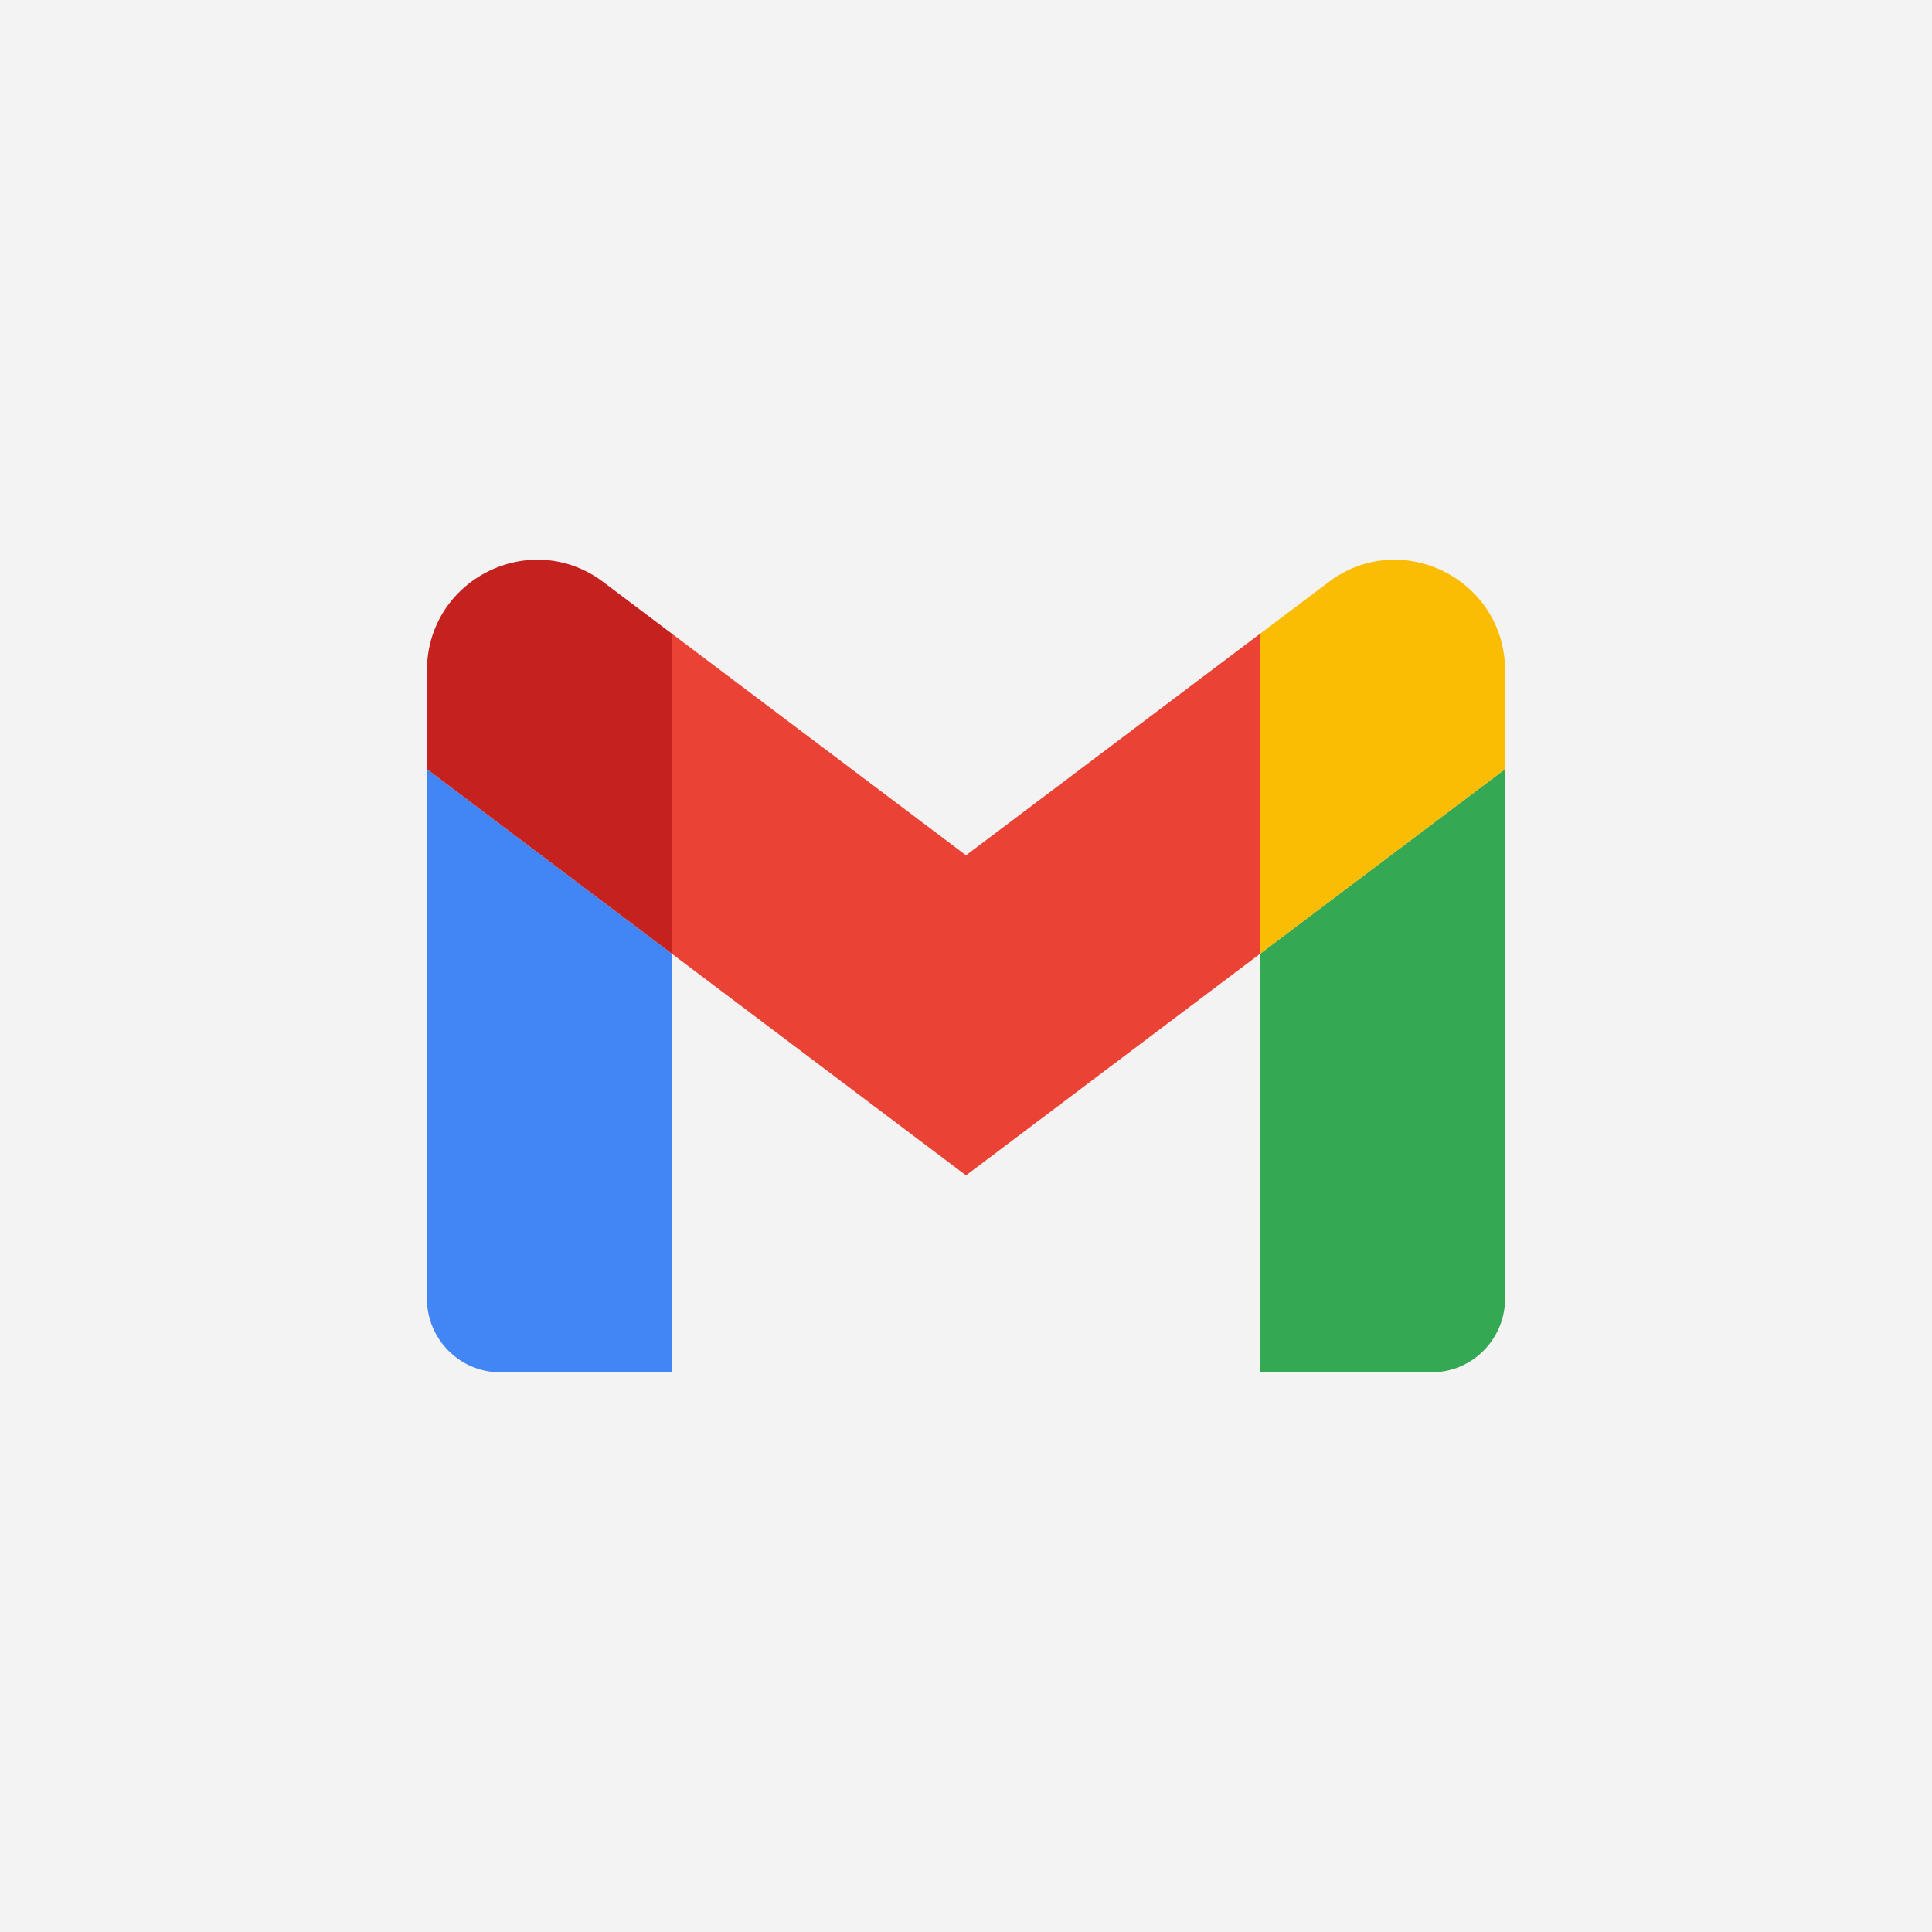
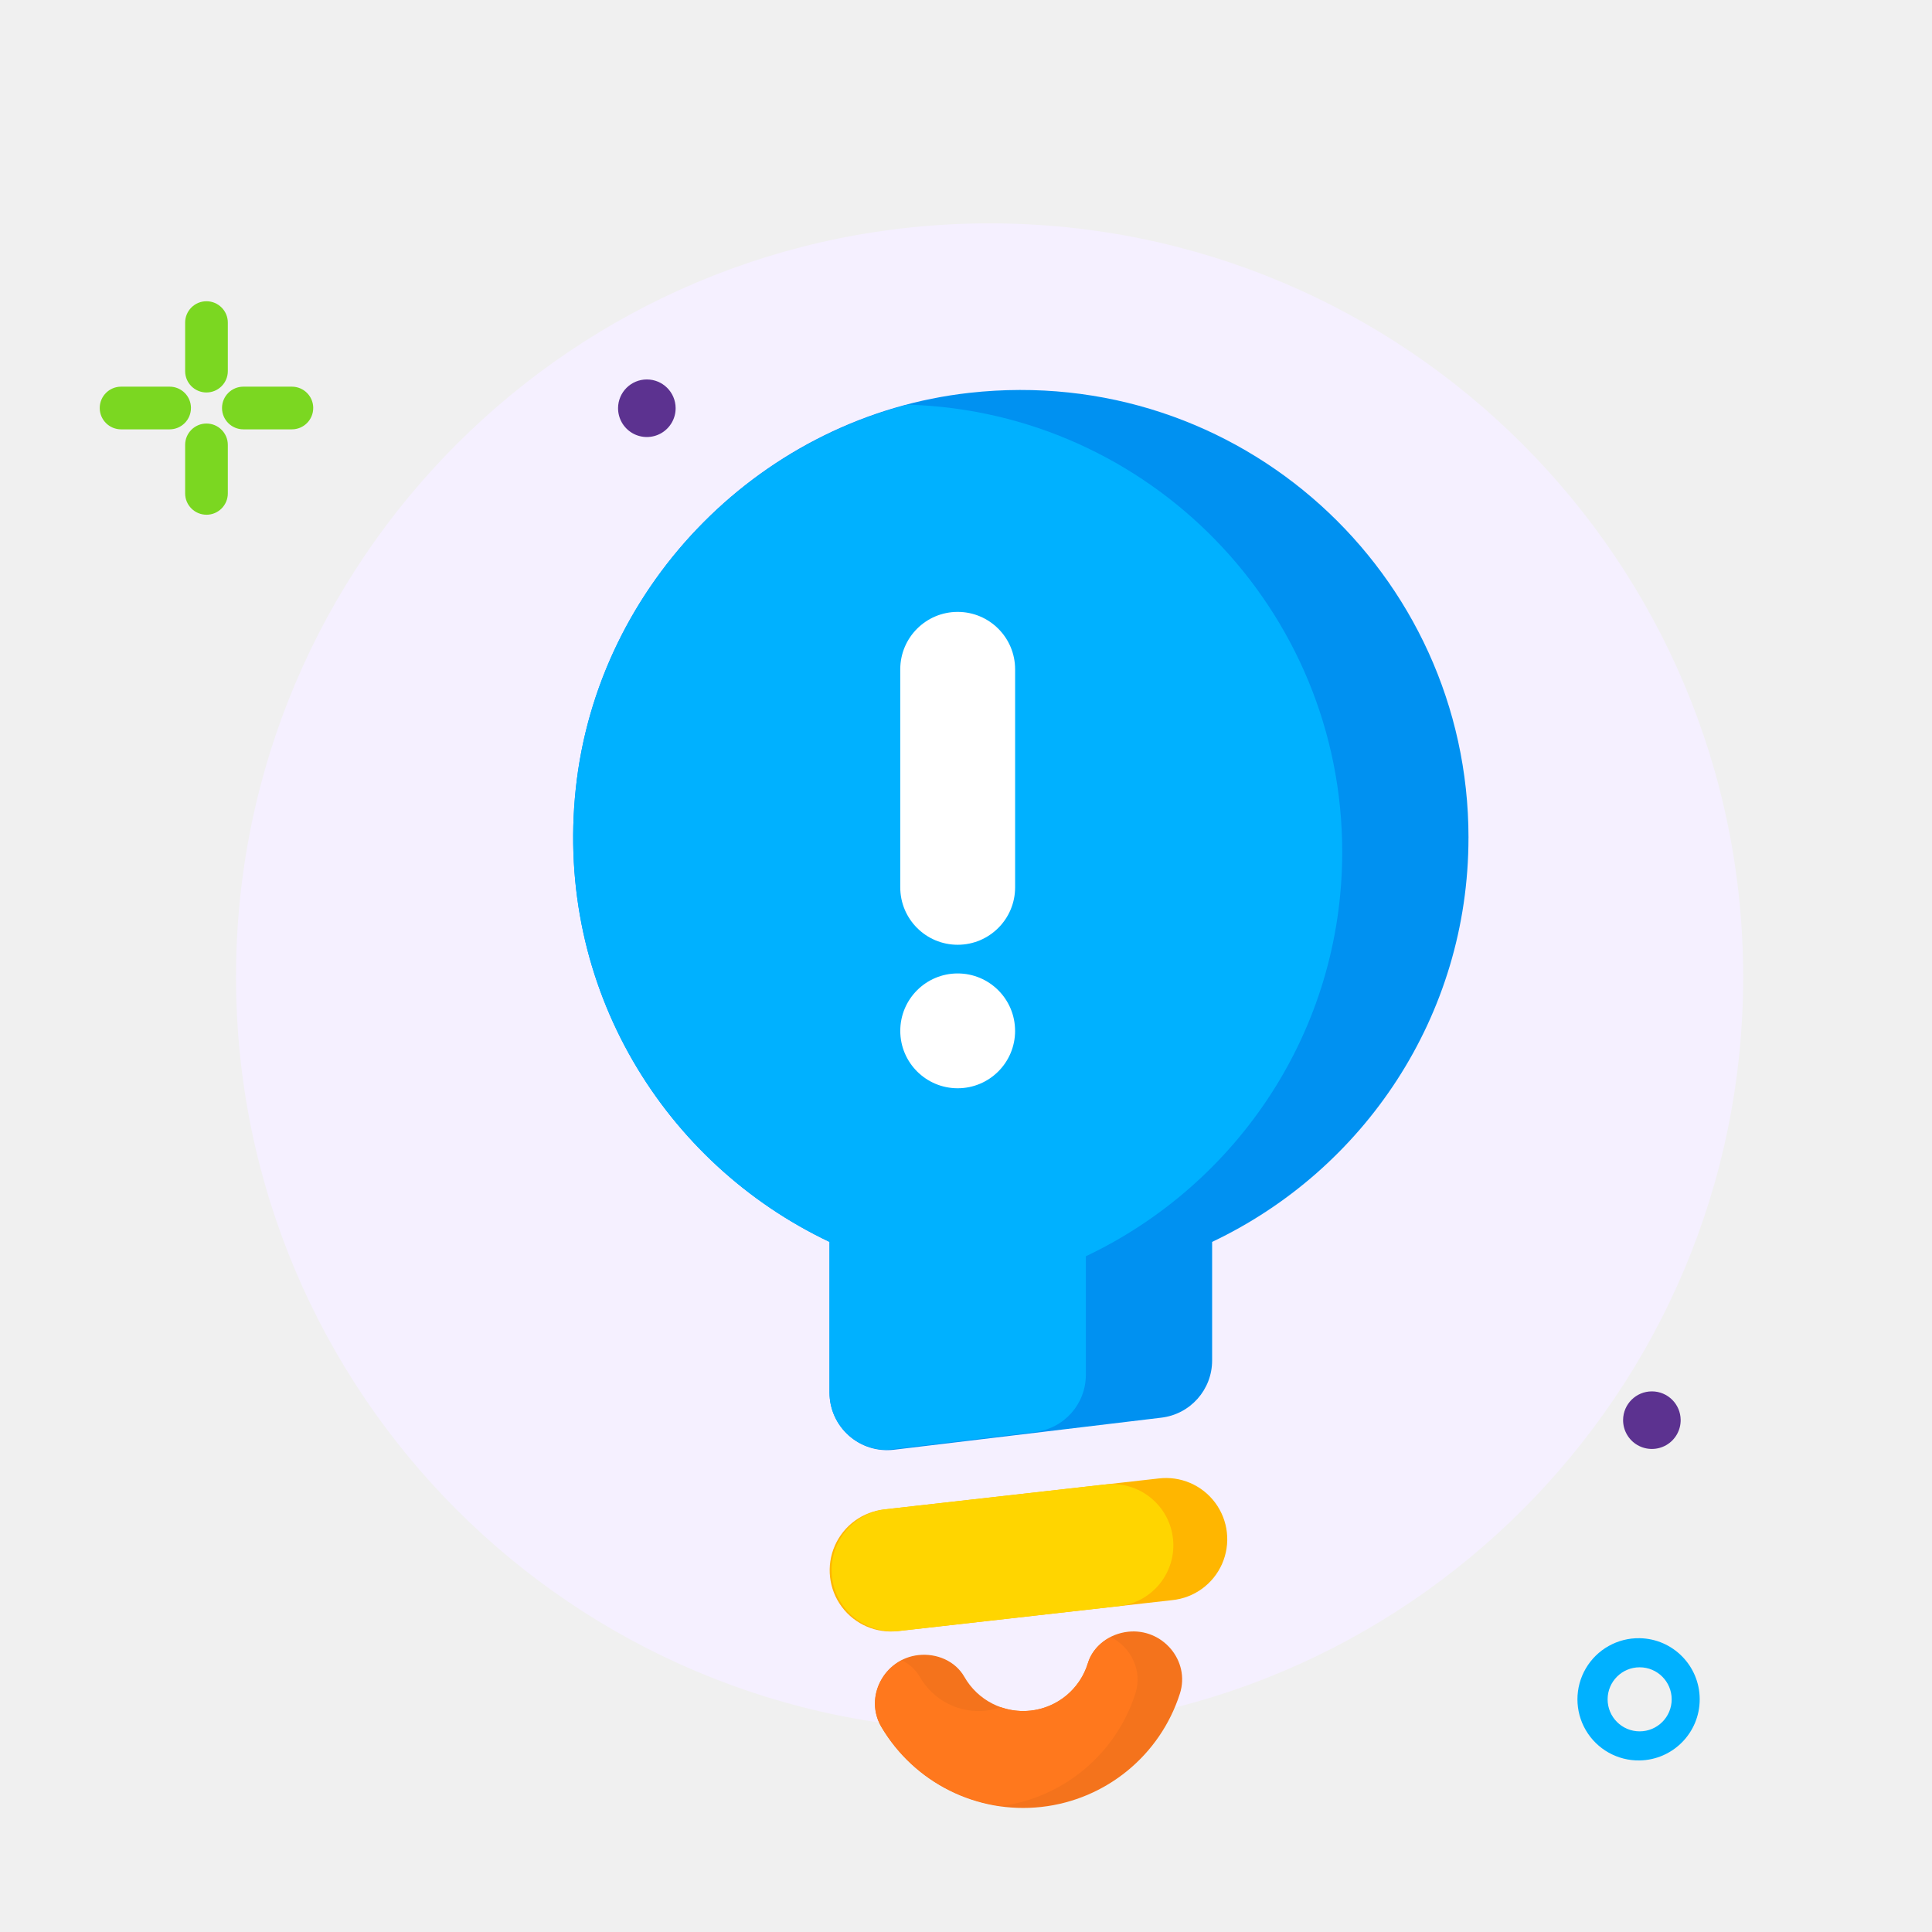
- <svg xmlns="http://www.w3.org/2000/svg" width="100%" height="100%" viewBox="0 0 512 512" version="1.1" xml:space="preserve" style="fill-rule:evenodd;clip-rule:evenodd;stroke-linejoin:round;stroke-miterlimit:2;">
-   <g transform="matrix(1.49377,0,0,1.65666,-130.301,-27.1876)">
-     <rect x="85.887" y="15.129" width="344.765" height="310.867" style="fill:rgb(244,243,243);" />
-     <g transform="matrix(0.52804,0,0,0.478369,162.969,105.948)">
-       <g transform="matrix(4.11638,0,0,4.11638,-214.052,-172.835)">
-         <path d="M58,108L72,108L72,74L52,59L52,102C52,105.32 54.69,108 58,108" style="fill:rgb(66,133,244);fill-rule:nonzero;" />
-       </g>
-       <g transform="matrix(4.11638,0,0,4.11638,-214.052,-172.835)">
-         <path d="M120,108L134,108C137.32,108 140,105.31 140,102L140,59L120,74" style="fill:rgb(52,168,83);fill-rule:nonzero;" />
-       </g>
-       <g transform="matrix(4.11638,0,0,4.11638,-214.052,-172.835)">
-         <path d="M120,48L120,74L140,59L140,51C140,43.58 131.53,39.35 125.6,43.8" style="fill:rgb(251,188,4);fill-rule:nonzero;" />
-       </g>
-       <g transform="matrix(4.11638,0,0,4.11638,-214.052,-172.835)">
-         <path d="M72,74L72,48L96,66L120,48L120,74L96,92" style="fill:rgb(234,67,53);fill-rule:nonzero;" />
-       </g>
-       <g transform="matrix(4.11638,0,0,4.11638,-214.052,-172.835)">
-         <path d="M52,51L52,59L72,74L72,48L66.4,43.8C60.46,39.35 52,43.58 52,51" style="fill:rgb(197,34,31);fill-rule:nonzero;" />
-       </g>
-     </g>
-   </g>
+ <svg xmlns="http://www.w3.org/2000/svg" t="1646836180531" class="icon" viewBox="0 0 1024 1024" version="1.1" p-id="1836" width="200" height="200">
+   <path d="M923.92 517.806c0 220.592-178.824 399.416-399.416 399.416-220.583 0-399.407-178.824-399.407-399.416 0-220.592 178.824-399.416 399.407-399.416 220.592 0 399.416 178.824 399.416 399.416" fill="#F5F0FF" p-id="1837" data-spm-anchor-id="a313x.7781069.0.i9" class="selected" />
+   <path d="M778.334 443.965c0-139.978-121.227-251.65-264.417-235.764-109.136 12.11-197.153 100.615-208.746 209.826-11.226 105.585 47.001 198.731 134.482 240.208v79.872a30.513 30.513 0 0 0 34.149 30.288l141.772-17.004a30.523 30.523 0 0 0 26.878-30.297v-62.859c80.248-38.048 135.873-119.554 135.873-214.27" fill="#0091F1" p-id="1838" />
+   <path d="M711.408 451.565c0-128.705-102.503-233.397-230.325-237.089-93.503 24.426-165.503 105.566-175.912 203.541-11.226 105.594 47.001 198.731 134.492 240.217v79.863c0 16.957 13.763 30.203 30.231 30.344l78.763-9.46a30.504 30.504 0 0 0 26.868-30.288v-62.849c80.257-38.048 135.882-119.564 135.882-214.279" fill="#00B1FF" p-id="1839" />
+   <path d="M621.296 848.107L476.207 864.481a32.449 32.449 0 1 1-7.281-64.484l145.089-16.375a32.449 32.449 0 1 1 7.281 64.484" fill="#FFB600" p-id="1840" />
+   <path d="M621.69 815.405a32.449 32.449 0 0 0-35.887-28.606l-116.877 13.19a32.458 32.458 0 0 0 7.281 64.493l116.868-13.199a32.439 32.439 0 0 0 28.616-35.878" fill="#FFD500" p-id="1841" />
+   <path d="M546.29 906.663a35.887 35.887 0 0 1-35.154-17.887c-4.791-8.455-14.712-12.617-24.36-11.555-18.272 2.048-28.935 22.293-19.606 38.123a87.218 87.218 0 0 0 84.804 42.369 87.209 87.209 0 0 0 73.38-60.003c5.637-17.493-9.244-34.891-27.507-32.853-9.658 1.071-18.404 7.328-21.232 16.619a35.849 35.849 0 0 1-30.335 25.196" fill="#F4731C" p-id="1842" />
+   <path d="M588.875 867.713c-5.702 2.856-10.362 7.534-12.26 13.763a35.849 35.849 0 0 1-46.24 23.364 35.323 35.323 0 0 1-7.703 1.832 35.887 35.887 0 0 1-35.145-17.897 22.359 22.359 0 0 0-9.47-8.765c-12.56 6.369-18.592 22.265-10.888 35.323a87.247 87.247 0 0 0 63.516 41.937 87.134 87.134 0 0 0 71.06-59.561c3.983-12.373-2.386-24.567-12.87-29.997" fill="#FF781D" p-id="1843" />
+   <path d="M507.594 500.745a30.438 30.438 0 0 1-30.438-30.438v-115.552a30.438 30.438 0 1 1 60.876 0v115.552a30.438 30.438 0 0 1-30.438 30.438M538.023 546.384a30.419 30.419 0 1 1-60.858-0.019 30.419 30.419 0 0 1 60.848 0.009" fill="#FFFFFF" p-id="1844" />
+   <path d="M109.446 208.022a11.311 11.311 0 0 1-11.32-11.311V170.98a11.311 11.311 0 1 1 22.622 0v25.722c0 6.247-5.064 11.311-11.311 11.311M109.446 272.816a11.311 11.311 0 0 1-11.32-11.302v-25.722a11.311 11.311 0 1 1 22.622 0v25.722c0 6.247-5.064 11.311-11.311 11.311M101.207 216.252c0 6.247-5.064 11.311-11.311 11.311H64.174a11.311 11.311 0 1 1 0-22.622H89.905c6.247 0 11.311 5.064 11.311 11.311M166.01 216.252c0 6.247-5.064 11.311-11.311 11.311H128.986a11.311 11.311 0 1 1 0-22.622h25.722c6.247 0 11.311 5.064 11.311 11.311" fill="#7BD721" p-id="1845" />
+   <path d="M358.099 216.252a15.257 15.257 0 1 1-30.513 0 15.257 15.257 0 0 1 30.513 0M890.786 752.593a15.257 15.257 0 1 1-30.513 0 15.257 15.257 0 0 1 30.513 0" fill="#5C3290" p-id="1846" />
+   <path d="M869.047 917.654a16.976 16.976 0 1 1 0-33.952 16.976 16.976 0 0 1 0 33.952m0-49.377a32.402 32.402 0 1 0 0 64.794 32.402 32.402 0 0 0 0-64.794" fill="#00B1FF" p-id="1847" />
</svg>
